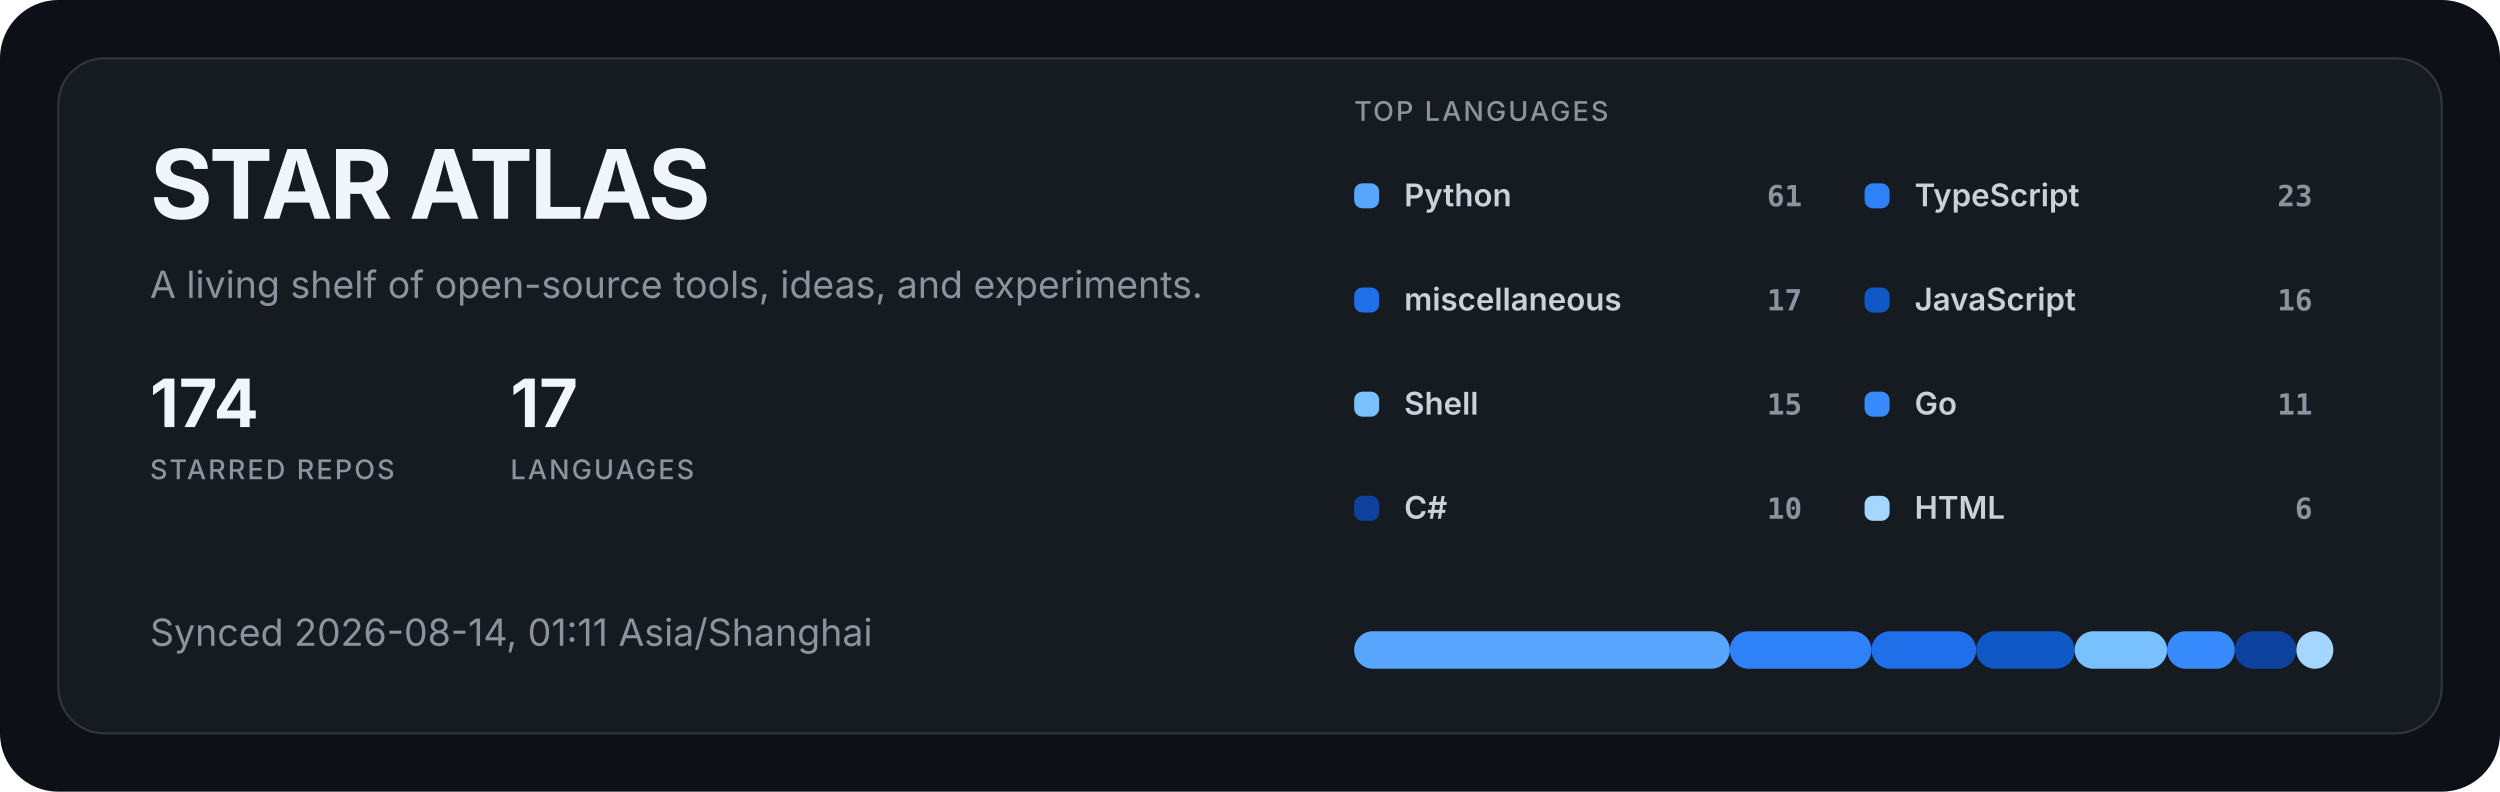
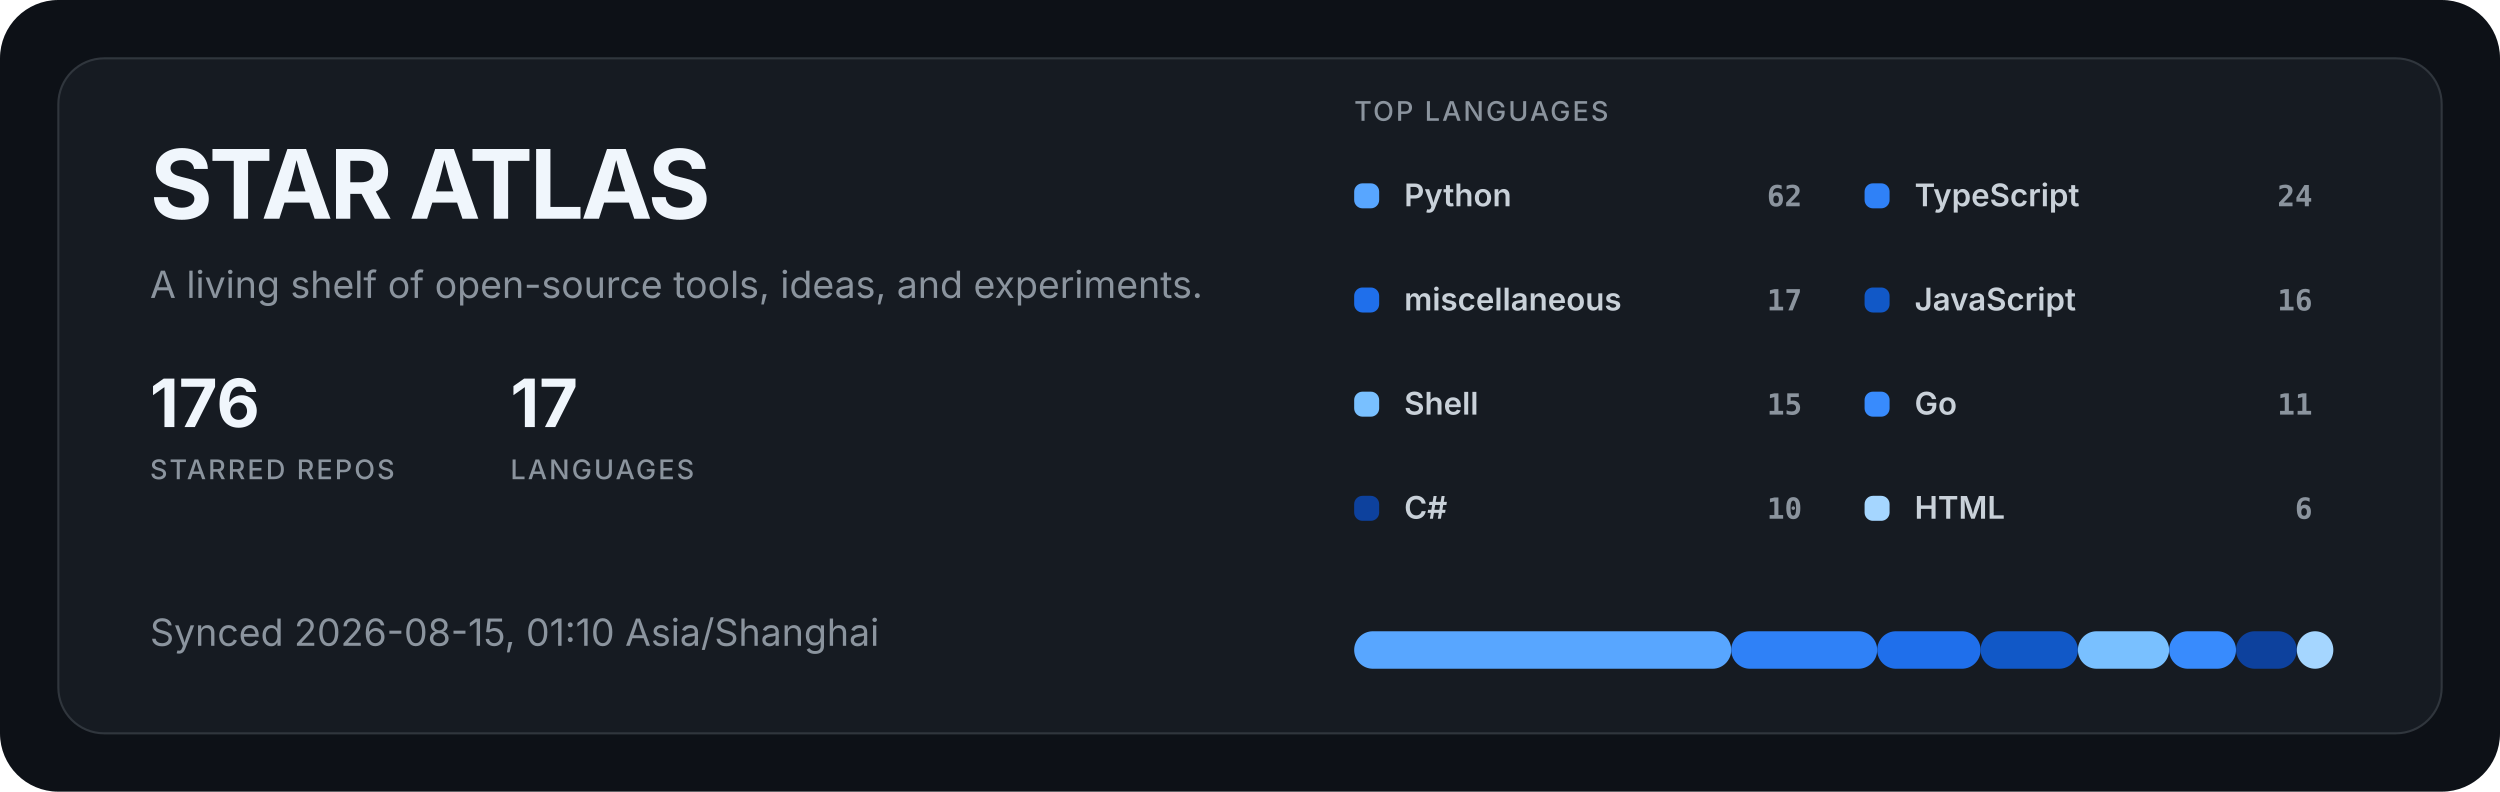
<svg xmlns="http://www.w3.org/2000/svg" width="1200" height="380" viewBox="0 0 1200 380" role="img" aria-labelledby="title description">
  <style>
  .title { fill: #f0f6fc; font: 700 46px -apple-system, BlinkMacSystemFont, "Segoe UI", sans-serif; letter-spacing: -1.5px; }
  .subtitle { fill: #8b949e; font: 400 18px -apple-system, BlinkMacSystemFont, "Segoe UI", sans-serif; }
  .metric { fill: #f0f6fc; font: 700 32px -apple-system, BlinkMacSystemFont, "Segoe UI", sans-serif; }
  .metric-label { fill: #8b949e; font: 500 13px -apple-system, BlinkMacSystemFont, "Segoe UI", sans-serif; letter-spacing: 1px; }
  .label { fill: #c9d1d9; font: 600 15px -apple-system, BlinkMacSystemFont, "Segoe UI", sans-serif; }
  .value { fill: #8b949e; font: 600 14px ui-monospace, SFMono-Regular, Consolas, monospace; }
</style>
  <rect width="1200" height="380" rx="28" fill="#0d1117" />
  <rect x="28" y="28" width="1144" height="324" rx="22" fill="#161b22" stroke="#30363d" />
  <text x="72" y="105" class="title">STAR ATLAS</text>
  <text x="72" y="143" class="subtitle">A living shelf of open-source tools, ideas, and experiments.</text>
  <g transform="translate(72 205)">
-     <text class="metric">174</text>
+     <text class="metric">176</text>
    <text y="25" class="metric-label">STARRED REPOS</text>
  </g>
  <g transform="translate(245 205)">
    <text class="metric">17</text>
    <text y="25" class="metric-label">LANGUAGES</text>
  </g>
-   <text x="72" y="310" class="subtitle">Synced 2026-08-14, 01:11 Asia/Shanghai</text>
+   <text x="72" y="310" class="subtitle">Synced 2026-08-15, 01:10 Asia/Shanghai</text>
  <text x="650" y="58" class="metric-label">TOP LANGUAGES</text>
  <g transform="translate(650 88)">
    <rect width="12" height="12" rx="4" fill="#58a6ff" />
    <text x="24" y="11" class="label">Python</text>
-     <text x="215" y="11" text-anchor="end" class="value">61</text>
+     <text x="215" y="11" text-anchor="end" class="value">62</text>
  </g>
  <g transform="translate(895 88)">
    <rect width="12" height="12" rx="4" fill="#2f81f7" />
    <text x="24" y="11" class="label">TypeScript</text>
-     <text x="215" y="11" text-anchor="end" class="value">23</text>
+     <text x="215" y="11" text-anchor="end" class="value">24</text>
  </g>
  <g transform="translate(650 138)">
    <rect width="12" height="12" rx="4" fill="#1f6feb" />
    <text x="24" y="11" class="label">miscellaneous</text>
    <text x="215" y="11" text-anchor="end" class="value">17</text>
  </g>
  <g transform="translate(895 138)">
    <rect width="12" height="12" rx="4" fill="#1158c7" />
    <text x="24" y="11" class="label">JavaScript</text>
    <text x="215" y="11" text-anchor="end" class="value">16</text>
  </g>
  <g transform="translate(650 188)">
    <rect width="12" height="12" rx="4" fill="#79c0ff" />
    <text x="24" y="11" class="label">Shell</text>
    <text x="215" y="11" text-anchor="end" class="value">15</text>
  </g>
  <g transform="translate(895 188)">
    <rect width="12" height="12" rx="4" fill="#388bfd" />
    <text x="24" y="11" class="label">Go</text>
    <text x="215" y="11" text-anchor="end" class="value">11</text>
  </g>
  <g transform="translate(650 238)">
    <rect width="12" height="12" rx="4" fill="#0d419d" />
    <text x="24" y="11" class="label">C#</text>
    <text x="215" y="11" text-anchor="end" class="value">10</text>
  </g>
  <g transform="translate(895 238)">
    <rect width="12" height="12" rx="4" fill="#a5d6ff" />
    <text x="24" y="11" class="label">HTML</text>
    <text x="215" y="11" text-anchor="end" class="value">6</text>
  </g>
-   <rect x="650.00" y="303" width="180.31" height="18" rx="9" fill="#58a6ff" />
-   <rect x="830.31" y="303" width="67.99" height="18" rx="9" fill="#2f81f7" />
-   <rect x="898.30" y="303" width="50.25" height="18" rx="9" fill="#1f6feb" />
-   <rect x="948.55" y="303" width="47.30" height="18" rx="9" fill="#1158c7" />
-   <rect x="995.85" y="303" width="44.34" height="18" rx="9" fill="#79c0ff" />
-   <rect x="1040.19" y="303" width="32.52" height="18" rx="9" fill="#388bfd" />
-   <rect x="1072.70" y="303" width="29.56" height="18" rx="9" fill="#0d419d" />
-   <rect x="1102.26" y="303" width="17.74" height="18" rx="9" fill="#a5d6ff" />
+   <rect x="650.00" y="303" width="180.99" height="18" rx="9" fill="#58a6ff" />
+   <rect x="830.99" y="303" width="70.06" height="18" rx="9" fill="#2f81f7" />
+   <rect x="901.06" y="303" width="49.63" height="18" rx="9" fill="#1f6feb" />
+   <rect x="950.68" y="303" width="46.71" height="18" rx="9" fill="#1158c7" />
+   <rect x="997.39" y="303" width="43.79" height="18" rx="9" fill="#79c0ff" />
+   <rect x="1041.18" y="303" width="32.11" height="18" rx="9" fill="#388bfd" />
+   <rect x="1073.29" y="303" width="29.19" height="18" rx="9" fill="#0d419d" />
+   <rect x="1102.48" y="303" width="17.52" height="18" rx="9" fill="#a5d6ff" />
</svg>
